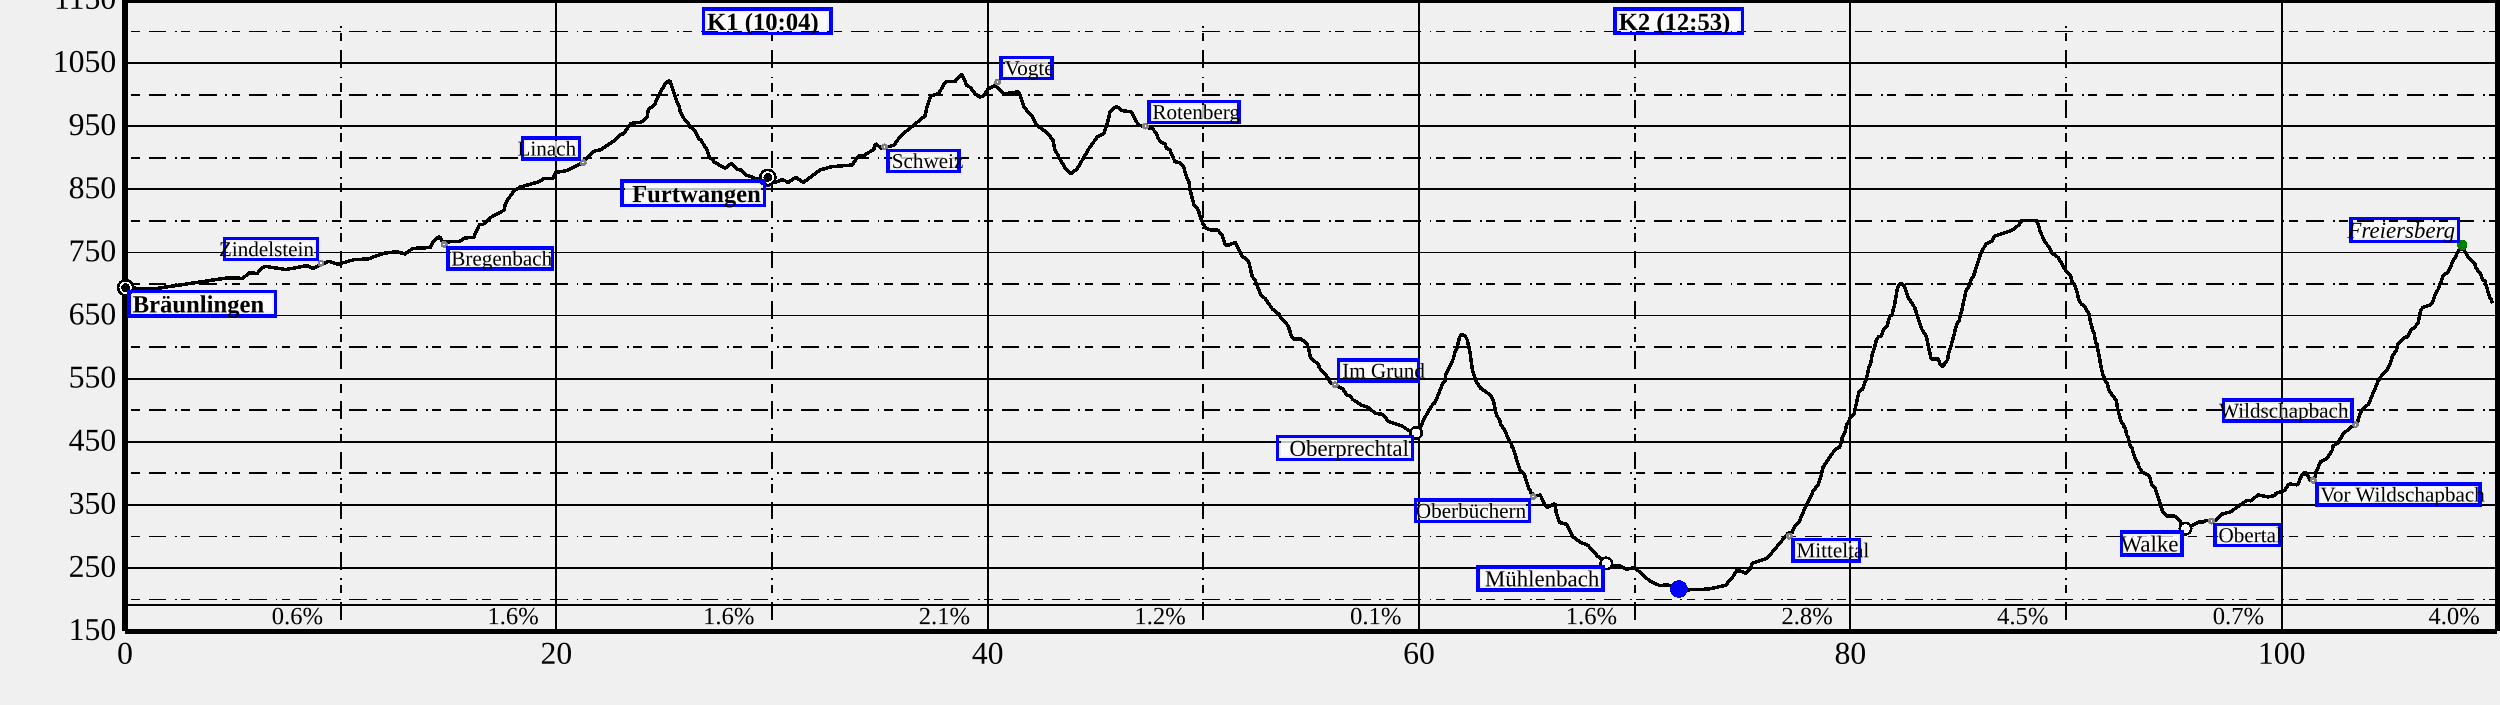
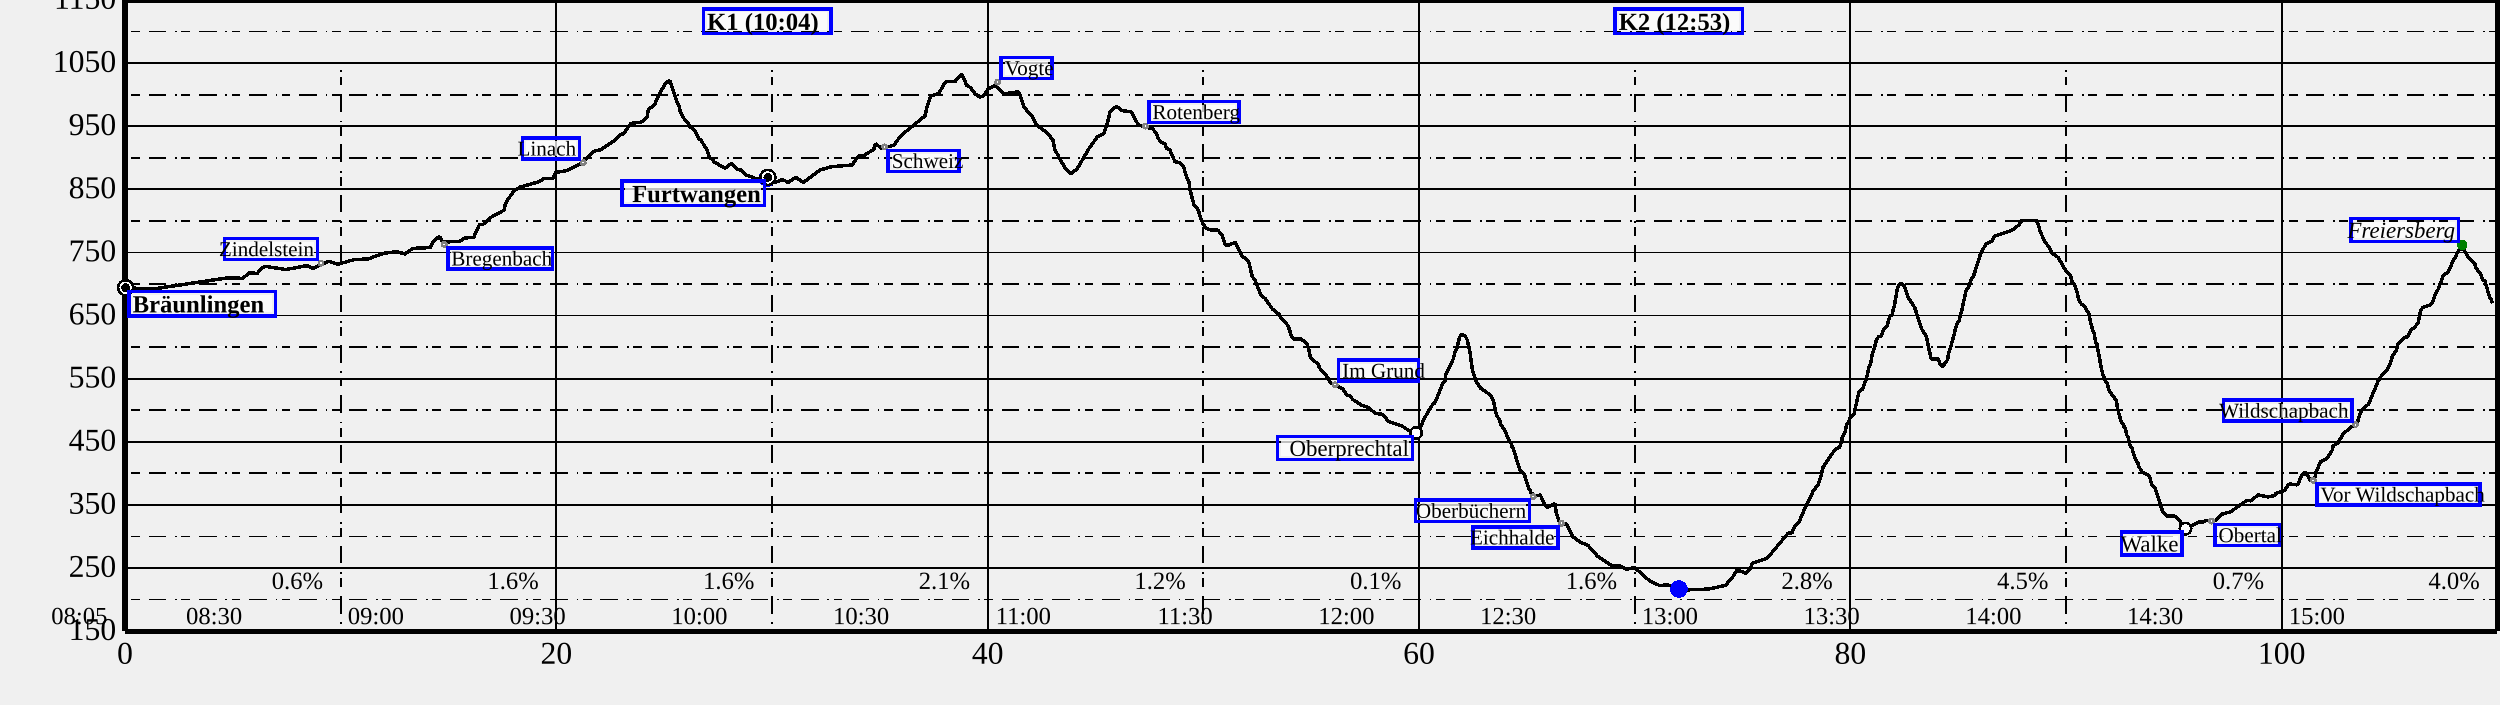
<svg xmlns="http://www.w3.org/2000/svg" height="400" width="1420">
  <g font-size="18" id="world" shape-rendering="crispEdges">
    <g id="BG" />
    <g id="SB" transform="translate(71 360)">
      <text text-anchor="middle" x="0" y="17">
0
</text>
      <text text-anchor="middle" x="245" y="17">
20
</text>
      <text text-anchor="middle" x="490" y="17">
40
</text>
      <text text-anchor="middle" x="735" y="17">
60
</text>
      <text text-anchor="middle" x="980" y="17">
80
</text>
      <text text-anchor="middle" x="1225" y="17">
100
</text>
    </g>
    <g id="SD" transform="translate(71 0)">
      <path d="M0,0 L1347.5,0" stroke="black" stroke-width="3" />
      <path d="M0,0 L0,358.5" stroke="black" stroke-width="3" />
      <path d="M0,358.5 L1347.5,358.5" stroke="black" stroke-width="3" />
      <path d="M1347.5,0 L1347.5,358.5" stroke="black" stroke-width="3" />
-       <path d="M0,343.5 L1347.5,343.5" stroke="black" stroke-width="1" />
+       <path d="M0,358.5 L1347.5,358.5" stroke="black" stroke-width="1" />
      <path d="M0,0 L0,358.5" stroke="black" stroke-width="1" />
      <path d="M245,0 L245,358.5" stroke="black" stroke-width="1" />
      <path d="M490,0 L490,358.5" stroke="black" stroke-width="1" />
      <path d="M735,0 L735,358.5" stroke="black" stroke-width="1" />
      <path d="M980,0 L980,358.5" stroke="black" stroke-width="1" />
      <path d="M1225,0 L1225,358.5" stroke="black" stroke-width="1" />
-       <path d="M122.5,15 L122.5,358.5" stroke="black" stroke-dasharray="1.0,2.5,5.0,5.0,10.0,5.0" />
-       <path d="M367.5,15 L367.5,358.5" stroke="black" stroke-dasharray="1.0,2.5,5.0,5.0,10.0,5.0" />
-       <path d="M612.5,15 L612.5,358.5" stroke="black" stroke-dasharray="1.0,2.5,5.0,5.0,10.0,5.0" />
-       <path d="M857.5,15 L857.5,358.5" stroke="black" stroke-dasharray="1.0,2.5,5.0,5.0,10.0,5.0" />
-       <path d="M1102.5,15 L1102.5,358.5" stroke="black" stroke-dasharray="1.0,2.5,5.0,5.0,10.0,5.0" />
-       <path d="M1347.5,15 L1347.5,358.5" stroke="black" stroke-dasharray="1.0,2.5,5.0,5.0,10.0,5.0" />
+       <path d="M122.5,40 L122.5,358.5" stroke="black" stroke-dasharray="1.0,2.5,5.0,5.0,10.0,5.0" />
+       <path d="M367.5,40 L367.5,358.5" stroke="black" stroke-dasharray="1.0,2.5,5.0,5.0,10.0,5.0" />
+       <path d="M612.5,40 L612.5,358.5" stroke="black" stroke-dasharray="1.0,2.5,5.0,5.0,10.0,5.0" />
+       <path d="M857.5,40 L857.5,358.5" stroke="black" stroke-dasharray="1.0,2.5,5.0,5.0,10.0,5.0" />
+       <path d="M1102.5,40 L1102.5,358.5" stroke="black" stroke-dasharray="1.0,2.5,5.0,5.0,10.0,5.0" />
+       <path d="M1347.5,40 L1347.5,358.5" stroke="black" stroke-dasharray="1.0,2.5,5.0,5.0,10.0,5.0" />
      <path d="M0,358.5 L1347.5,358.5" stroke="black" stroke-width="1" />
      <path d="M0,322.65 L1347.5,322.65" stroke="black" stroke-width="1" />
      <path d="M0,286.8 L1347.5,286.8" stroke="black" stroke-width="1" />
      <path d="M0,250.95 L1347.5,250.95" stroke="black" stroke-width="1" />
      <path d="M0,215.1 L1347.5,215.1" stroke="black" stroke-width="1" />
      <path d="M0,179.25 L1347.5,179.25" stroke="black" stroke-width="1" />
      <path d="M0,143.4 L1347.5,143.4" stroke="black" stroke-width="1" />
      <path d="M0,107.55 L1347.5,107.55" stroke="black" stroke-width="1" />
      <path d="M0,71.7 L1347.5,71.7" stroke="black" stroke-width="1" />
      <path d="M0,35.85 L1347.5,35.85" stroke="black" stroke-width="1" />
      <path d="M0,0 L1347.5,0" stroke="black" stroke-width="1" />
      <path d="M0,340.575 L1347.5,340.575" stroke="black" stroke-dasharray="1.0,2.5,5.0,5.0,10.0,5.0" />
      <path d="M0,304.725 L1347.5,304.725" stroke="black" stroke-dasharray="1.0,2.5,5.0,5.0,10.0,5.0" />
      <path d="M0,268.875 L1347.5,268.875" stroke="black" stroke-dasharray="1.0,2.5,5.0,5.0,10.0,5.0" />
      <path d="M0,233.025 L1347.5,233.025" stroke="black" stroke-dasharray="1.0,2.5,5.0,5.0,10.0,5.0" />
      <path d="M0,197.175 L1347.5,197.175" stroke="black" stroke-dasharray="1.0,2.5,5.0,5.0,10.0,5.0" />
      <path d="M0,161.325 L1347.5,161.325" stroke="black" stroke-dasharray="1.0,2.5,5.0,5.0,10.0,5.0" />
      <path d="M0,125.475 L1347.5,125.475" stroke="black" stroke-dasharray="1.0,2.5,5.0,5.0,10.0,5.0" />
      <path d="M0,89.625 L1347.5,89.625" stroke="black" stroke-dasharray="1.0,2.5,5.0,5.0,10.0,5.0" />
      <path d="M0,53.775 L1347.5,53.775" stroke="black" stroke-dasharray="1.0,2.5,5.0,5.0,10.0,5.0" />
      <path d="M0,17.925 L1347.5,17.925" stroke="black" stroke-dasharray="1.0,2.5,5.0,5.0,10.0,5.0" />
-       <text font-size="14" text-anchor="end" x="112.5" y="354.5">
+       <text font-size="14" id="time-0.0" text-anchor="end" x="-10" y="354.5">
+ 08:05
+ </text>
+       <text font-size="14" id="time-6250.0" text-anchor="end" x="66.562" y="354.5">
+ 08:30
+ </text>
+       <text font-size="14" id="time-13750.0" text-anchor="end" x="158.438" y="354.5">
+ 09:00
+ </text>
+       <text font-size="14" id="time-21250.0" text-anchor="end" x="250.312" y="354.5">
+ 09:30
+ </text>
+       <text font-size="14" id="time-28750.0" text-anchor="end" x="342.188" y="354.5">
+ 10:00
+ </text>
+       <text font-size="14" id="time-36250.0" text-anchor="end" x="434.062" y="354.5">
+ 10:30
+ </text>
+       <text font-size="14" id="time-43750.0" text-anchor="end" x="525.938" y="354.5">
+ 11:00
+ </text>
+       <text font-size="14" id="time-51250.0" text-anchor="end" x="617.813" y="354.5">
+ 11:30
+ </text>
+       <text font-size="14" id="time-58750.0" text-anchor="end" x="709.688" y="354.5">
+ 12:00
+ </text>
+       <text font-size="14" id="time-66250.0" text-anchor="end" x="801.562" y="354.5">
+ 12:30
+ </text>
+       <text font-size="14" id="time-73750.0" text-anchor="end" x="893.438" y="354.5">
+ 13:00
+ </text>
+       <text font-size="14" id="time-81250.0" text-anchor="end" x="985.312" y="354.5">
+ 13:30
+ </text>
+       <text font-size="14" id="time-88750.0" text-anchor="end" x="1077.188" y="354.5">
+ 14:00
+ </text>
+       <text font-size="14" id="time-96250.0" text-anchor="end" x="1169.062" y="354.5">
+ 14:30
+ </text>
+       <text font-size="14" id="time-103750.0" text-anchor="end" x="1260.938" y="354.5">
+ 15:00
+ </text>
+       <text font-size="14" text-anchor="end" x="112.5" y="334.5">
0.6%
</text>
-       <text font-size="14" text-anchor="end" x="235" y="354.5">
+       <text font-size="14" text-anchor="end" x="235" y="334.5">
1.6%
</text>
-       <text font-size="14" text-anchor="end" x="357.5" y="354.5">
+       <text font-size="14" text-anchor="end" x="357.5" y="334.5">
1.6%
</text>
-       <text font-size="14" text-anchor="end" x="480" y="354.5">
+       <text font-size="14" text-anchor="end" x="480" y="334.5">
2.1%
</text>
-       <text font-size="14" text-anchor="end" x="602.5" y="354.5">
+       <text font-size="14" text-anchor="end" x="602.5" y="334.5">
1.2%
</text>
-       <text font-size="14" text-anchor="end" x="725" y="354.5">
+       <text font-size="14" text-anchor="end" x="725" y="334.5">
0.1%
</text>
-       <text font-size="14" text-anchor="end" x="847.5" y="354.5">
+       <text font-size="14" text-anchor="end" x="847.5" y="334.5">
1.6%
</text>
-       <text font-size="14" text-anchor="end" x="970" y="354.5">
+       <text font-size="14" text-anchor="end" x="970" y="334.5">
2.8%
</text>
-       <text font-size="14" text-anchor="end" x="1092.5" y="354.5">
+       <text font-size="14" text-anchor="end" x="1092.5" y="334.5">
4.5%
</text>
-       <text font-size="14" text-anchor="end" x="1215" y="354.5">
+       <text font-size="14" text-anchor="end" x="1215" y="334.5">
0.7%
</text>
-       <text font-size="14" text-anchor="end" x="1337.5" y="354.5">
+       <text font-size="14" text-anchor="end" x="1337.5" y="334.5">
4.0%
</text>
      <path d="M0.0,163.5 L16.2,164.1 L58.5,157.8 L67.0,158.1 L70.4,155.0 L75.1,155.3 L78.1,151.9 L79.8,151.3 L91.5,153.1 L103.3,150.8 L106.9,152.5 L115.5,148.4 L120.9,150.1 L130.0,147.5 L137.9,147.1 L146.9,143.9 L154.4,142.9 L159.0,144.3 L163.4,141.1 L173.4,140.6 L175.2,136.9 L177.9,134.6 L178.9,134.8 L180.2,137.1 L183.1,137.4 L190.3,137.0 L193.1,135.1 L198.0,134.9 L201.3,127.6 L203.3,127.5 L208.7,122.8 L215.3,119.4 L216.0,116.0 L216.8,114.3 L220.9,108.5 L224.3,106.3 L235.1,103.2 L238.0,101.4 L243.0,101.5 L244.5,98.0 L251.0,96.9 L259.0,92.8 L266.5,85.9 L270.3,85.0 L278.2,79.7 L280.9,76.7 L283.2,75.9 L287.3,70.1 L293.5,69.3 L296.6,66.2 L297.2,62.4 L300.9,59.2 L303.4,53.5 L307.3,46.8 L308.4,46.1 L309.6,46.1 L313.8,58.8 L314.6,59.7 L315.3,63.0 L317.1,66.8 L320.5,70.9 L320.9,72.1 L323.3,73.6 L326.1,79.3 L326.9,79.3 L330.2,84.5 L332.2,89.6 L333.7,90.4 L334.5,91.9 L340.2,95.3 L341.5,95.3 L344.3,92.8 L347.3,95.9 L349.8,96.6 L352.6,99.3 L358.6,101.5 L362.0,102.2 L365.1,101.5 L369.2,103.7 L373.4,101.9 L376.7,103.6 L381.0,100.8 L385.3,103.6 L394.9,96.5 L401.2,94.7 L413.0,93.7 L416.5,88.7 L419.2,88.6 L425.3,84.8 L426.3,81.6 L429.8,84.3 L436.8,82.5 L440.4,77.3 L454.4,65.8 L455.7,60.0 L457.6,54.7 L462.4,52.9 L465.1,47.8 L466.6,46.3 L471.4,46.4 L473.9,43.2 L475.4,42.3 L478.1,48.5 L480.2,49.7 L482.8,53.2 L485.2,55.1 L487.7,54.5 L490.3,50.5 L493.5,48.8 L494.5,48.8 L499.4,53.3 L507.2,52.2 L508.0,53.0 L510.8,61.1 L515.1,65.8 L517.6,70.8 L523.8,75.5 L527.0,79.4 L528.3,85.5 L530.2,88.4 L530.5,89.7 L534.8,96.6 L537.4,98.6 L540.8,95.9 L547.4,84.6 L552.2,77.8 L556.1,75.7 L558.8,66.9 L559.3,63.7 L562.5,60.9 L563.5,60.6 L566.0,62.8 L571.5,63.5 L575.6,71.0 L583.8,73.2 L585.9,76.1 L586.9,78.8 L589.2,81.2 L590.7,81.6 L591.5,84.2 L593.4,85.0 L596.4,91.9 L599.5,92.5 L600.7,94.3 L601.1,94.0 L602.8,100.1 L604.4,103.6 L604.9,107.8 L607.2,116.4 L609.6,119.2 L611.0,124.1 L612.4,127.2 L614.1,129.5 L616.7,130.7 L620.6,130.6 L623.1,133.4 L625.0,139.0 L625.7,139.7 L630.7,137.6 L634.2,145.2 L637.6,147.7 L638.5,149.7 L640.3,157.1 L641.8,159.0 L645.0,167.2 L647.7,169.7 L651.7,175.5 L655.6,178.6 L657.0,181.3 L659.4,183.3 L660.8,185.5 L662.6,191.0 L663.5,192.4 L667.8,192.5 L671.0,194.7 L672.3,197.8 L673.1,202.3 L673.5,203.1 L678.0,207.3 L678.4,208.9 L682.2,213.0 L684.9,217.6 L691.7,221.0 L694.1,224.4 L696.0,224.9 L697.2,226.8 L702.6,230.3 L706.5,231.5 L709.9,234.7 L714.5,235.4 L717.7,239.5 L725.4,242.0 L730.5,245.4 L734.6,244.6 L735.7,243.3 L737.5,238.7 L740.1,234.0 L742.7,229.8 L744.0,228.8 L748.3,218.2 L749.7,216.4 L750.2,212.9 L754.5,203.8 L755.8,198.6 L756.3,198.6 L758.0,191.5 L759.3,189.9 L761.4,191.1 L762.4,193.1 L763.9,199.6 L765.2,209.5 L767.1,216.1 L769.9,220.4 L775.6,224.4 L777.2,227.5 L778.7,234.6 L779.5,236.7 L780.7,238.2 L781.5,241.2 L783.9,244.7 L785.3,248.6 L787.5,252.0 L787.9,254.0 L788.5,254.7 L792.3,267.1 L794.7,269.1 L797.5,277.9 L798.2,278.7 L798.4,279.9 L801.3,281.7 L803.9,281.1 L806.4,286.8 L807.8,288.3 L812.1,286.1 L813.0,291.4 L814.9,296.8 L818.8,297.8 L822.3,304.7 L826.3,307.8 L831.0,309.8 L836.5,316.0 L844.3,321.1 L849.6,321.6 L852.8,323.3 L857.5,322.4 L865.7,329.7 L871.9,332.7 L875.9,332.1 L885.4,335.1 L899.5,334.6 L909.0,332.5 L912.8,328.3 L915.7,323.8 L920.8,325.6 L923.4,322.5 L924.1,320.3 L924.7,319.8 L932.7,317.2 L944.6,302.9 L946.9,302.6 L948.3,299.0 L951.0,296.1 L954.6,287.8 L958.2,280.9 L958.6,278.9 L961.4,275.9 L963.2,270.9 L964.5,265.3 L971.1,255.6 L973.9,253.9 L975.1,250.4 L975.3,248.8 L977.2,245.0 L977.8,241.1 L979.1,239.9 L979.7,237.4 L982.1,235.2 L984.8,222.8 L987.0,220.9 L989.2,214.7 L990.5,208.8 L991.5,206.9 L992.2,202.2 L994.1,196.0 L994.8,192.7 L996.5,190.8 L997.1,191.2 L998.3,189.2 L998.6,187.7 L1000.8,185.0 L1002.6,179.4 L1003.8,179.0 L1004.3,176.0 L1004.9,174.3 L1006.6,164.4 L1007.8,161.3 L1009.3,161.3 L1011.0,163.2 L1012.8,168.8 L1016.6,174.8 L1020.4,186.7 L1023.1,190.9 L1025.7,203.1 L1026.0,203.9 L1030.1,204.0 L1030.9,206.6 L1032.5,208.2 L1035.2,204.3 L1035.8,200.8 L1037.3,196.0 L1039.4,188.3 L1039.6,186.8 L1041.0,182.7 L1042.0,182.1 L1042.2,179.6 L1043.2,176.6 L1045.8,164.7 L1046.9,163.7 L1048.7,158.3 L1050.0,156.7 L1054.1,143.7 L1055.4,141.5 L1057.0,138.7 L1060.5,136.9 L1061.9,134.2 L1071.5,131.0 L1075.9,127.6 L1077.3,125.3 L1085.8,125.3 L1087.0,128.3 L1087.6,130.9 L1090.5,137.5 L1092.5,139.8 L1094.7,143.9 L1098.1,146.3 L1102.6,154.2 L1104.9,156.1 L1106.1,160.6 L1106.9,160.8 L1108.4,164.5 L1109.9,170.8 L1111.5,173.1 L1112.7,173.5 L1115.5,178.3 L1116.6,183.7 L1118.0,188.8 L1118.4,188.8 L1119.4,194.8 L1119.9,194.8 L1122.7,209.9 L1123.6,213.5 L1123.9,213.5 L1125.3,217.4 L1125.8,217.4 L1126.9,221.8 L1130.8,227.1 L1131.3,228.7 L1131.7,231.7 L1133.8,239.5 L1135.2,241.0 L1135.4,242.6 L1136.2,243.3 L1137.0,247.1 L1137.8,248.6 L1138.9,253.0 L1140.0,254.6 L1140.9,257.9 L1142.6,262.2 L1143.1,262.2 L1143.8,264.8 L1145.6,268.1 L1149.8,270.3 L1151.4,275.8 L1153.2,277.5 L1157.3,290.3 L1160.1,293.2 L1164.1,293.1 L1167.0,295.5 L1168.3,298.5 L1171.1,299.9 L1178.4,296.2 L1179.8,296.9 L1182.0,295.7 L1187.5,295.5 L1190.9,292.1 L1195.9,290.7 L1205.2,284.2 L1207.6,284.5 L1211.5,281.1 L1217.3,282.2 L1221.1,281.5 L1221.6,280.3 L1226.6,278.6 L1229.1,274.9 L1233.7,275.4 L1234.4,274.8 L1236.3,270.1 L1238.1,268.4 L1238.6,268.2 L1241.2,272.8 L1243.0,272.5 L1244.0,271.1 L1244.3,268.4 L1247.3,262.0 L1250.4,260.8 L1253.7,255.7 L1254.3,253.1 L1256.7,251.9 L1260.2,246.1 L1268.2,239.6 L1268.8,236.9 L1270.8,232.4 L1274.4,229.5 L1279.6,216.8 L1282.2,212.5 L1285.0,209.7 L1287.0,205.5 L1288.0,201.9 L1290.2,199.0 L1290.9,195.7 L1295.2,191.5 L1296.5,191.4 L1299.0,186.6 L1300.0,186.6 L1302.6,183.1 L1303.9,176.4 L1305.1,174.6 L1309.4,173.3 L1310.9,171.3 L1312.4,166.6 L1314.1,163.9 L1316.7,156.5 L1319.6,154.4 L1323.1,146.5 L1323.6,146.5 L1324.6,143.8 L1326.8,140.6 L1327.8,140.8 L1330.7,145.7 L1334.6,149.6 L1335.4,152.2 L1337.8,155.5 L1339.3,158.9 L1340.4,159.5 L1343.2,169.2 L1343.6,169.2 L1344.7,172.4" fill="transparent" id="track" stroke="black" stroke-linejoin="miter" stroke-miterlimit="1" stroke-width="2" />
      <g>
        <g>
          <circle cx="364.819" cy="101.169" fill="Blue" id="0/wp" r="5" />
        </g>
        <g transform="translate(364.8191 101.1687)">
          <rect fill="white" fill-opacity="0.75" height="10" id="label-bg" width="68.4" x="-34.2" y="-94.169" />
          <rect fill="none" height="14" id="label-dbg" stroke="blue" stroke-width="2" width="72.4" x="-36.2" y="-96.169" />
          <text font-size="14.0" font-style="normal" font-weight="bold" id="0/wp/text" text-anchor="start" x="-34.200" y="-84.169">
K1 (10:04)
</text>
        </g>
        <g>
          <circle cx="882.614" cy="334.588" fill="Blue" id="1/wp" r="5" />
        </g>
        <g transform="translate(882.614 334.588)">
          <rect fill="white" fill-opacity="0.75" height="10" id="label-bg" width="68.4" x="-34.2" y="-327.588" />
          <rect fill="none" height="14" id="label-dbg" stroke="blue" stroke-width="2" width="72.4" x="-36.2" y="-329.588" />
          <text font-size="14.0" font-style="normal" font-weight="bold" id="1/wp/text" text-anchor="start" x="-34.200" y="-317.588">
K2 (12:53)
</text>
        </g>
        <g>
          <circle cx="365.137" cy="100.774" fill="Black" id="2/wp" r="5" />
          <circle cx="365.137" cy="100.774" fill="white" id="2/wp-little-white" r="3.5" />
          <circle cx="365.137" cy="100.774" fill="black" id="2/wp-little-white" r="2.5" />
        </g>
        <g transform="translate(365.1373 100.7743)">
          <rect fill="white" fill-opacity="0.75" height="10" id="label-bg" width="76.88" x="-80.88" y="4" />
          <rect fill="none" height="14" id="label-dbg" stroke="blue" stroke-width="2" width="80.88" x="-82.88" y="2" />
          <text font-size="14.0" font-style="normal" font-weight="bold" id="2/wp/text" text-anchor="end" x="-4.000" y="14.000">
Furtwangen
</text>
        </g>
        <g>
          <circle cx="0.343" cy="163.44" fill="Black" id="4/wp" r="5" />
          <circle cx="0.343" cy="163.44" fill="white" id="4/wp-little-white" r="3.5" />
          <circle cx="0.343" cy="163.44" fill="black" id="4/wp-little-white" r="2.5" />
        </g>
        <g transform="translate(0.3425899 163.4401)">
          <rect fill="white" fill-opacity="0.75" height="10" id="label-bg" width="79.069" x="4" y="4" />
          <rect fill="none" height="14" id="label-dbg" stroke="blue" stroke-width="2" width="83.069" x="2" y="2" />
          <text font-size="14.0" font-style="normal" font-weight="bold" id="4/wp/text" text-anchor="start" x="4.000" y="14.000">
Bräunlingen
</text>
        </g>
        <g>
-           <circle cx="841.407" cy="320.033" fill="Black" id="6/wp" r="4" />
-           <circle cx="841.407" cy="320.033" fill="white" id="6/wp-little-white" r="2.5" />
-         </g>
-         <g transform="translate(841.4073 320.0329)">
-           <rect fill="white" fill-opacity="0.75" height="9" id="label-bg" width="66.97" x="-70.97" y="4" />
-           <rect fill="none" height="13" id="label-dbg" stroke="blue" stroke-width="2" width="70.97" x="-72.97" y="2" />
-           <text font-size="13.0" font-style="normal" font-weight="normal" id="6/wp/text" text-anchor="end" x="-4.000" y="13.000">
- Mühlenbach
- </text>
-         </g>
-         <g>
          <circle cx="733.27" cy="245.931" fill="Black" id="8/wp" r="4" />
          <circle cx="733.27" cy="245.931" fill="white" id="8/wp-little-white" r="2.5" />
        </g>
        <g transform="translate(733.2697 245.931)">
          <rect fill="white" fill-opacity="0.75" height="9" id="label-bg" width="72.743" x="-76.743" y="4" />
          <rect fill="none" height="13" id="label-dbg" stroke="blue" stroke-width="2" width="76.743" x="-78.743" y="2" />
          <text font-size="13.0" font-style="normal" font-weight="normal" id="8/wp/text" text-anchor="end" x="-4.000" y="13.000">
Oberprechtal
</text>
        </g>
        <g>
          <circle cx="1170.372" cy="300.244" fill="Black" id="9/wp" r="4" />
          <circle cx="1170.372" cy="300.244" fill="white" id="9/wp-little-white" r="2.5" />
        </g>
        <g transform="translate(1170.372 300.2437)">
          <rect fill="white" fill-opacity="0.75" height="9" id="label-bg" width="30.407" x="-34.407" y="4" />
          <rect fill="none" height="13" id="label-dbg" stroke="blue" stroke-width="2" width="34.407" x="-36.407" y="2" />
          <text font-size="13.0" font-style="normal" font-weight="normal" id="9/wp/text" text-anchor="end" x="-4.000" y="13.000">
Walke
</text>
        </g>
        <g>
          <circle cx="1327.479" cy="139.062" fill="Green" id="12/wp" r="3" />
        </g>
        <g transform="translate(1327.479 139.0621)">
          <rect fill="white" fill-opacity="0.75" height="9" id="label-bg" width="57.019" x="-61.019" y="-13" />
          <rect fill="none" height="13" id="label-dbg" stroke="blue" stroke-width="2" width="61.019" x="-63.019" y="-15" />
          <text font-size="13.0" font-style="italic" font-weight="normal" id="12/wp/text" text-anchor="end" x="-4.000" y="-4.000">
Freiersberg
</text>
        </g>
        <g>
          <circle cx="579.558" cy="71.628" fill="Gray" id="13/wp" r="2" />
          <circle cx="579.558" cy="71.628" fill="white" id="13/wp-little-white" r="0.5" />
        </g>
        <g transform="translate(579.5583 71.6283)">
          <rect fill="white" fill-opacity="0.75" height="8" id="label-bg" width="47.158" x="4" y="-12" />
          <rect fill="none" height="12" id="label-dbg" stroke="blue" stroke-width="2" width="51.158" x="2" y="-14" />
          <text font-size="12.0" font-style="normal" font-weight="lighter" id="13/wp/text" text-anchor="start" x="4.000" y="-4.000">
Rotenberg
</text>
        </g>
        <g>
          <circle cx="495.663" cy="46.605" fill="Gray" id="14/wp" r="2" />
          <circle cx="495.663" cy="46.605" fill="white" id="14/wp-little-white" r="0.5" />
        </g>
        <g transform="translate(495.663 46.605)">
          <rect fill="white" fill-opacity="0.75" height="8" id="label-bg" width="24.873" x="4" y="-12" />
          <rect fill="none" height="12" id="label-dbg" stroke="blue" stroke-width="2" width="28.873" x="2" y="-14" />
          <text font-size="12.0" font-style="normal" font-weight="lighter" id="14/wp/text" text-anchor="start" x="4.000" y="-4.000">
Vogte
</text>
        </g>
        <g>
          <circle cx="687.356" cy="218.542" fill="Gray" id="15/wp" r="2" />
          <circle cx="687.356" cy="218.542" fill="white" id="15/wp-little-white" r="0.5" />
        </g>
        <g transform="translate(687.3558 218.5416)">
          <rect fill="white" fill-opacity="0.75" height="8" id="label-bg" width="41.344" x="4" y="-12" />
          <rect fill="none" height="12" id="label-dbg" stroke="blue" stroke-width="2" width="45.344" x="2" y="-14" />
          <text font-size="12.0" font-style="normal" font-weight="lighter" id="15/wp/text" text-anchor="start" x="4.000" y="-4.000">
Im Grund
</text>
        </g>
        <g>
+           <circle cx="815.926" cy="297.232" fill="Gray" id="16/wp" r="2" />
+           <circle cx="815.926" cy="297.232" fill="white" id="16/wp-little-white" r="0.5" />
+         </g>
+         <g transform="translate(815.9262 297.2323)">
+           <rect fill="white" fill-opacity="0.75" height="8" id="label-bg" width="44.187" x="-48.187" y="4" />
+           <rect fill="none" height="12" id="label-dbg" stroke="blue" stroke-width="2" width="48.187" x="-50.187" y="2" />
+           <text font-size="12.0" font-style="normal" font-weight="lighter" id="16/wp/text" text-anchor="end" x="-4.000" y="12.000">
+ Eichhalde
+ </text>
+         </g>
+         <g>
          <circle cx="799.857" cy="282.104" fill="Gray" id="17/wp" r="2" />
          <circle cx="799.857" cy="282.104" fill="white" id="17/wp-little-white" r="0.5" />
        </g>
        <g transform="translate(799.8573 282.1037)">
          <rect fill="white" fill-opacity="0.75" height="8" id="label-bg" width="60.916" x="-64.916" y="4" />
          <rect fill="none" height="12" id="label-dbg" stroke="blue" stroke-width="2" width="64.916" x="-66.916" y="2" />
          <text font-size="12.0" font-style="normal" font-weight="lighter" id="17/wp/text" text-anchor="end" x="-4.000" y="12.000">
Oberbüchern
</text>
        </g>
        <g>
-           <circle cx="945.398" cy="304.546" fill="Gray" id="20/wp" r="2" />
-           <circle cx="945.398" cy="304.546" fill="white" id="20/wp-little-white" r="0.5" />
-         </g>
-         <g transform="translate(945.3981 304.5457)">
-           <rect fill="white" fill-opacity="0.75" height="8" id="label-bg" width="33.852" x="4" y="4" />
-           <rect fill="none" height="12" id="label-dbg" stroke="blue" stroke-width="2" width="37.852" x="2" y="2" />
-           <text font-size="12.0" font-style="normal" font-weight="lighter" id="20/wp/text" text-anchor="start" x="4.000" y="12.000">
- Mitteltal
- </text>
-         </g>
-         <g>
          <circle cx="260.249" cy="92.35" fill="Gray" id="21/wp" r="2" />
          <circle cx="260.249" cy="92.35" fill="white" id="21/wp-little-white" r="0.5" />
        </g>
        <g transform="translate(260.2489 92.3496)">
          <rect fill="white" fill-opacity="0.75" height="8" id="label-bg" width="28.426" x="-32.426" y="-12" />
          <rect fill="none" height="12" id="label-dbg" stroke="blue" stroke-width="2" width="32.426" x="-34.426" y="-14" />
          <text font-size="12.0" font-style="normal" font-weight="lighter" id="21/wp/text" text-anchor="end" x="-4.000" y="-4.000">
Linach
</text>
        </g>
        <g>
          <circle cx="431.515" cy="83.423" fill="Gray" id="22/wp" r="2" />
          <circle cx="431.515" cy="83.423" fill="white" id="22/wp-little-white" r="0.5" />
        </g>
        <g transform="translate(431.5154 83.42295)">
          <rect fill="white" fill-opacity="0.75" height="8" id="label-bg" width="36.112" x="4" y="4" />
          <rect fill="none" height="12" id="label-dbg" stroke="blue" stroke-width="2" width="40.112" x="2" y="2" />
          <text font-size="12.0" font-style="normal" font-weight="lighter" id="22/wp/text" text-anchor="start" x="4.000" y="12.000">
Schweiz
</text>
        </g>
        <g>
          <circle cx="1185.099" cy="295.942" fill="Gray" id="23/wp" r="2" />
          <circle cx="1185.099" cy="295.942" fill="white" id="23/wp-little-white" r="0.5" />
        </g>
        <g transform="translate(1185.099 295.9417)">
          <rect fill="white" fill-opacity="0.75" height="8" id="label-bg" width="32.624" x="4" y="4" />
          <rect fill="none" height="12" id="label-dbg" stroke="blue" stroke-width="2" width="36.624" x="2" y="2" />
          <text font-size="12.0" font-style="normal" font-weight="lighter" id="23/wp/text" text-anchor="start" x="4.000" y="12.000">
Obertal
</text>
        </g>
        <g>
          <circle cx="181.326" cy="138.811" fill="Gray" id="25/wp" r="2" />
          <circle cx="181.326" cy="138.811" fill="white" id="25/wp-little-white" r="0.5" />
        </g>
        <g transform="translate(181.326 138.8112)">
          <rect fill="white" fill-opacity="0.75" height="8" id="label-bg" width="55.555" x="4" y="4" />
          <rect fill="none" height="12" id="label-dbg" stroke="blue" stroke-width="2" width="59.555" x="2" y="2" />
          <text font-size="12.0" font-style="normal" font-weight="lighter" id="25/wp/text" text-anchor="start" x="4.000" y="12.000">
Bregenbach
</text>
        </g>
        <g>
          <circle cx="1242.973" cy="272.854" fill="Gray" id="26/wp" r="2" />
          <circle cx="1242.973" cy="272.854" fill="white" id="26/wp-little-white" r="0.5" />
        </g>
        <g transform="translate(1242.973 272.8543)">
          <rect fill="white" fill-opacity="0.75" height="8" id="label-bg" width="88.562" x="4" y="4" />
          <rect fill="none" height="12" id="label-dbg" stroke="blue" stroke-width="2" width="92.562" x="2" y="2" />
          <text font-size="12.0" font-style="normal" font-weight="lighter" id="26/wp/text" text-anchor="start" x="4.000" y="12.000">
Vor Wildschapbach
</text>
        </g>
        <g>
          <circle cx="1266.951" cy="241.199" fill="Gray" id="27/wp" r="2" />
          <circle cx="1266.951" cy="241.199" fill="white" id="27/wp-little-white" r="0.5" />
        </g>
        <g transform="translate(1266.951 241.1988)">
          <rect fill="white" fill-opacity="0.75" height="8" id="label-bg" width="68.926" x="-72.926" y="-12" />
          <rect fill="none" height="12" id="label-dbg" stroke="blue" stroke-width="2" width="72.926" x="-74.926" y="-14" />
          <text font-size="12.0" font-style="normal" font-weight="lighter" id="27/wp/text" text-anchor="end" x="-4.000" y="-4.000">
Wildschapbach
</text>
        </g>
        <g>
          <circle cx="111.337" cy="149.459" fill="Gray" id="28/wp" r="2" />
          <circle cx="111.337" cy="149.459" fill="white" id="28/wp-little-white" r="0.5" />
        </g>
        <g transform="translate(111.3373 149.4586)">
          <rect fill="white" fill-opacity="0.75" height="8" id="label-bg" width="48.708" x="-52.708" y="-12" />
          <rect fill="none" height="12" id="label-dbg" stroke="blue" stroke-width="2" width="52.708" x="-54.708" y="-14" />
          <text font-size="12.0" font-style="normal" font-weight="lighter" id="28/wp/text" text-anchor="end" x="-4.000" y="-4.000">
Zindelstein
</text>
        </g>
      </g>
    </g>
    <g id="SL" transform="translate(0 0)">
      <text text-anchor="end" x="66" y="363.5">
150
</text>
      <text text-anchor="end" x="66" y="327.65">
250
</text>
      <text text-anchor="end" x="66" y="291.8">
350
</text>
      <text text-anchor="end" x="66" y="255.95">
450
</text>
      <text text-anchor="end" x="66" y="220.1">
550
</text>
      <text text-anchor="end" x="66" y="184.25">
650
</text>
      <text text-anchor="end" x="66" y="148.4">
750
</text>
      <text text-anchor="end" x="66" y="112.55">
850
</text>
      <text text-anchor="end" x="66" y="76.7">
950
</text>
      <text text-anchor="end" x="66" y="40.85">
1050
</text>
      <text text-anchor="end" x="66" y="5">
1150
</text>
    </g>
  </g>
</svg>
